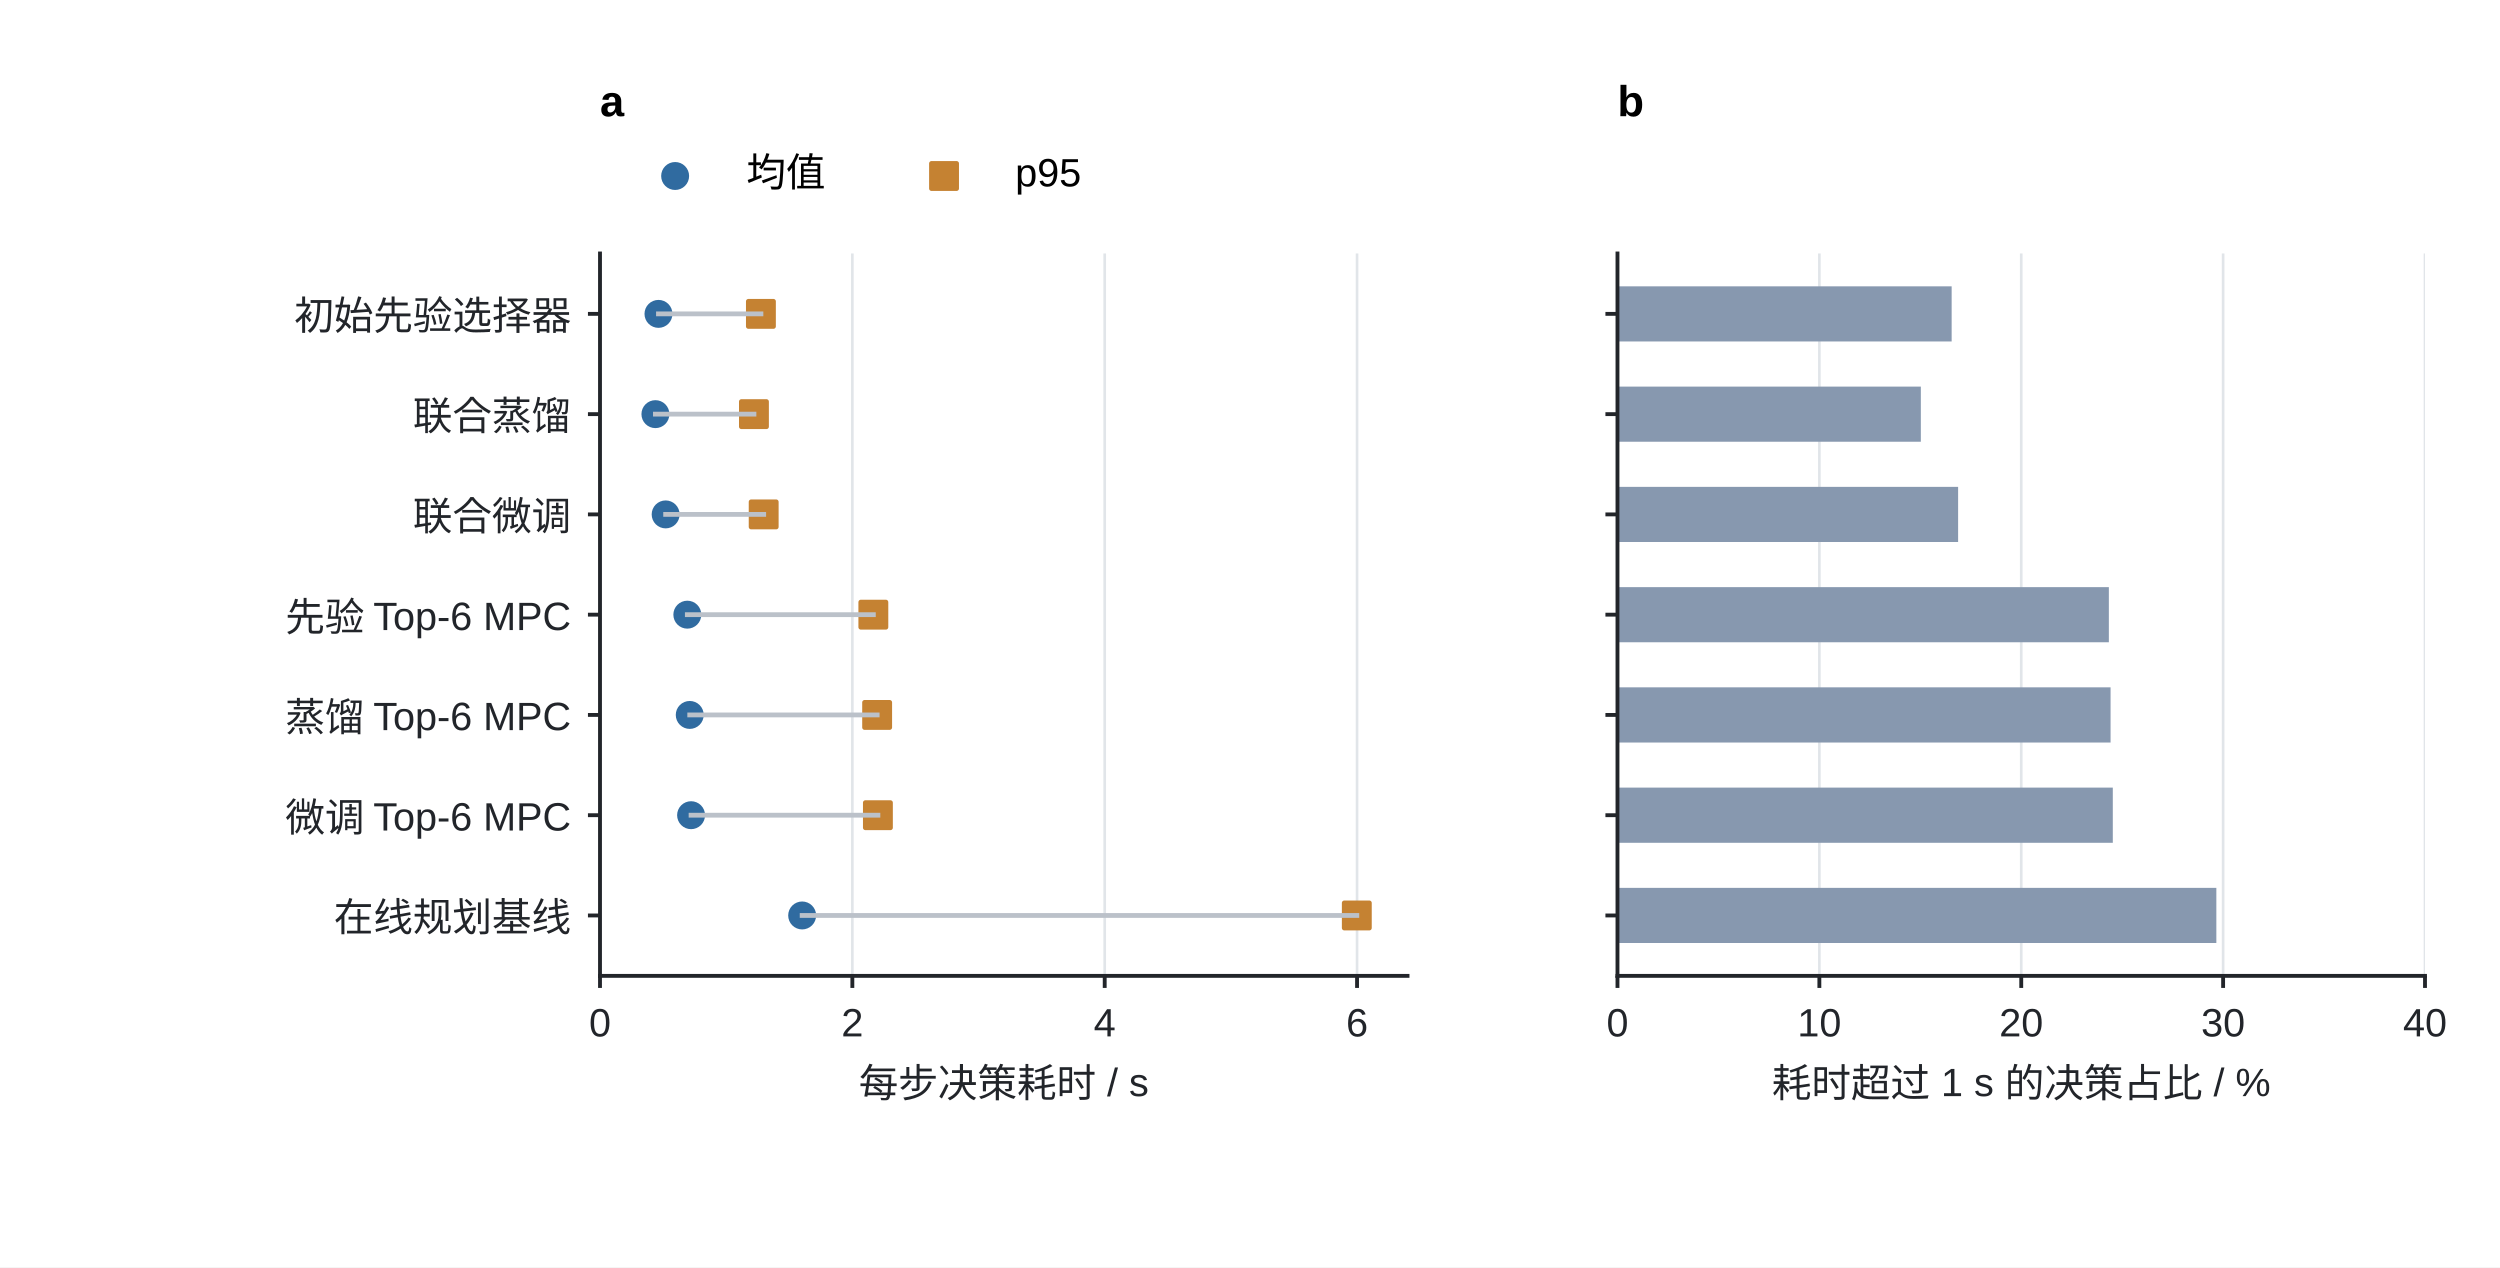
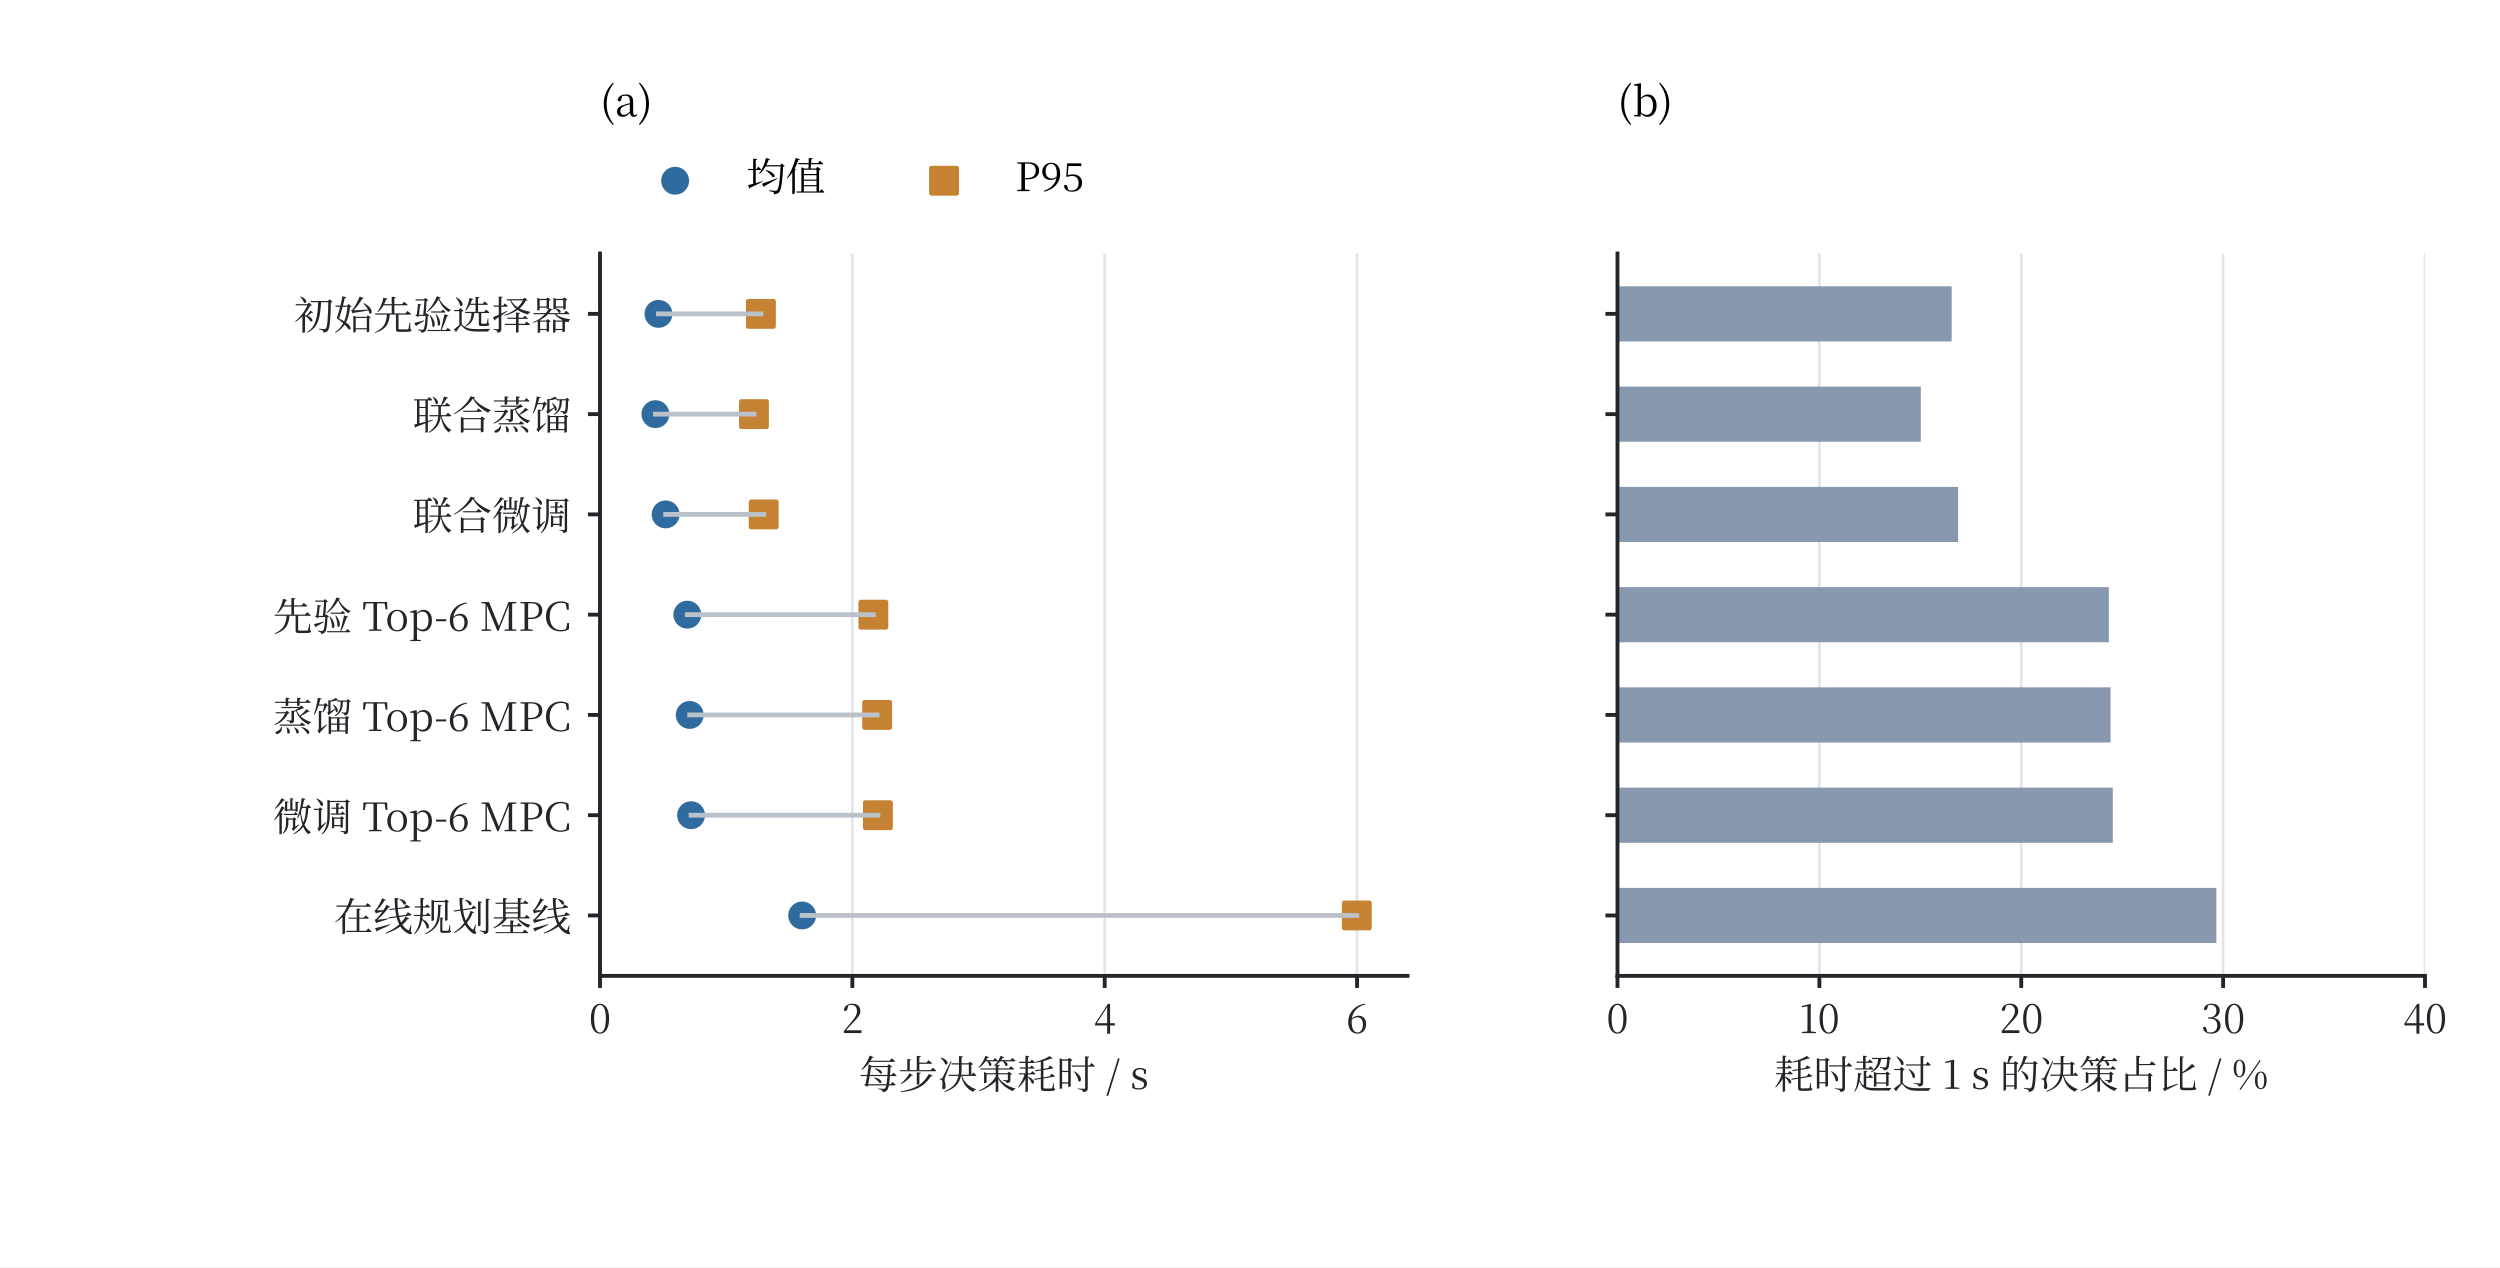
<svg xmlns="http://www.w3.org/2000/svg" xmlns:xlink="http://www.w3.org/1999/xlink" width="518.4pt" height="262.8pt" viewBox="0 0 518.4 262.8" version="1.1">
  <defs>
    <style type="text/css">*{stroke-linejoin: round; stroke-linecap: butt}</style>
  </defs>
  <g id="figure_1">
    <g id="patch_1">
      <path d="M 0 262.8  L 518.4 262.8  L 518.4 0  L 0 0  z " style="fill: #ffffff" />
    </g>
    <g id="axes_1">
      <g id="patch_2">
        <path d="M 124.416 202.356  L 291.864 202.356  L 291.864 52.56  L 124.416 52.56  z " style="fill: #ffffff" />
      </g>
      <g id="matplotlib.axis_1">
        <g id="xtick_1">
          <g id="line2d_1">
-             <path d="M 124.416 202.356  L 124.416 52.56  " clip-path="url(#pccd6e08edc)" style="fill: none; stroke: #e1e5e9; stroke-width: 0.55; stroke-linecap: square" />
+             <path d="M 124.416 202.356  L 124.416 52.56  " clip-path="url(#pb477eed088)" style="fill: none; stroke: #e1e5e9; stroke-width: 0.55; stroke-linecap: square" />
          </g>
          <g id="line2d_2">
            <defs>
-               <path id="m8d13fed811" d="M 0 0  L 0 2.5  " style="stroke: #22252a; stroke-width: 0.8" />
+               <path id="m593eeeaf4f" d="M 0 0  L 0 2.5  " style="stroke: #22252a; stroke-width: 0.8" />
            </defs>
            <g>
-               <use xlink:href="#m8d13fed811" x="124.416" y="202.356" style="fill: #22252a; stroke: #22252a; stroke-width: 0.8" />
+               <use xlink:href="#m593eeeaf4f" x="124.416" y="202.356" style="fill: #22252a; stroke: #22252a; stroke-width: 0.8" />
            </g>
          </g>
          <g id="text_1">
-             <text style="font-size: 8.2px; font-family: 'Microsoft YaHei', 'Arial', 'DejaVu Sans', sans-serif; text-anchor: middle; fill: #22252a" x="124.416" y="214.911" transform="rotate(-0 124.416 214.9109)">0</text>
+             <text style="font-size: 8.2px; font-family: 'SimSun', '宋体', 'Songti SC', 'AR PL UMing CN', 'Noto Serif CJK SC', 'Source Han Serif SC', 'WenQuanYi Micro Hei', 'WenQuanYi Zen Hei', 'Times New Roman', serif; text-anchor: middle; fill: #22252a" x="124.416" y="214.218" transform="rotate(-0 124.416 214.2177)">0</text>
          </g>
        </g>
        <g id="xtick_2">
          <g id="line2d_3">
-             <path d="M 176.743 202.356  L 176.743 52.56  " clip-path="url(#pccd6e08edc)" style="fill: none; stroke: #e1e5e9; stroke-width: 0.55; stroke-linecap: square" />
+             <path d="M 176.743 202.356  L 176.743 52.56  " clip-path="url(#pb477eed088)" style="fill: none; stroke: #e1e5e9; stroke-width: 0.55; stroke-linecap: square" />
          </g>
          <g id="line2d_4">
            <g>
-               <use xlink:href="#m8d13fed811" x="176.743" y="202.356" style="fill: #22252a; stroke: #22252a; stroke-width: 0.8" />
+               <use xlink:href="#m593eeeaf4f" x="176.743" y="202.356" style="fill: #22252a; stroke: #22252a; stroke-width: 0.8" />
            </g>
          </g>
          <g id="text_2">
-             <text style="font-size: 8.2px; font-family: 'Microsoft YaHei', 'Arial', 'DejaVu Sans', sans-serif; text-anchor: middle; fill: #22252a" x="176.743" y="214.911" transform="rotate(-0 176.7434 214.9109)">2</text>
+             <text style="font-size: 8.2px; font-family: 'SimSun', '宋体', 'Songti SC', 'AR PL UMing CN', 'Noto Serif CJK SC', 'Source Han Serif SC', 'WenQuanYi Micro Hei', 'WenQuanYi Zen Hei', 'Times New Roman', serif; text-anchor: middle; fill: #22252a" x="176.743" y="214.218" transform="rotate(-0 176.7434 214.2177)">2</text>
          </g>
        </g>
        <g id="xtick_3">
          <g id="line2d_5">
-             <path d="M 229.071 202.356  L 229.071 52.56  " clip-path="url(#pccd6e08edc)" style="fill: none; stroke: #e1e5e9; stroke-width: 0.55; stroke-linecap: square" />
+             <path d="M 229.071 202.356  L 229.071 52.56  " clip-path="url(#pb477eed088)" style="fill: none; stroke: #e1e5e9; stroke-width: 0.55; stroke-linecap: square" />
          </g>
          <g id="line2d_6">
            <g>
-               <use xlink:href="#m8d13fed811" x="229.071" y="202.356" style="fill: #22252a; stroke: #22252a; stroke-width: 0.8" />
+               <use xlink:href="#m593eeeaf4f" x="229.071" y="202.356" style="fill: #22252a; stroke: #22252a; stroke-width: 0.8" />
            </g>
          </g>
          <g id="text_3">
-             <text style="font-size: 8.2px; font-family: 'Microsoft YaHei', 'Arial', 'DejaVu Sans', sans-serif; text-anchor: middle; fill: #22252a" x="229.071" y="214.911" transform="rotate(-0 229.0709 214.9109)">4</text>
+             <text style="font-size: 8.2px; font-family: 'SimSun', '宋体', 'Songti SC', 'AR PL UMing CN', 'Noto Serif CJK SC', 'Source Han Serif SC', 'WenQuanYi Micro Hei', 'WenQuanYi Zen Hei', 'Times New Roman', serif; text-anchor: middle; fill: #22252a" x="229.071" y="214.218" transform="rotate(-0 229.0709 214.2177)">4</text>
          </g>
        </g>
        <g id="xtick_4">
          <g id="line2d_7">
-             <path d="M 281.398 202.356  L 281.398 52.56  " clip-path="url(#pccd6e08edc)" style="fill: none; stroke: #e1e5e9; stroke-width: 0.55; stroke-linecap: square" />
+             <path d="M 281.398 202.356  L 281.398 52.56  " clip-path="url(#pb477eed088)" style="fill: none; stroke: #e1e5e9; stroke-width: 0.55; stroke-linecap: square" />
          </g>
          <g id="line2d_8">
            <g>
-               <use xlink:href="#m8d13fed811" x="281.398" y="202.356" style="fill: #22252a; stroke: #22252a; stroke-width: 0.8" />
+               <use xlink:href="#m593eeeaf4f" x="281.398" y="202.356" style="fill: #22252a; stroke: #22252a; stroke-width: 0.8" />
            </g>
          </g>
          <g id="text_4">
-             <text style="font-size: 8.2px; font-family: 'Microsoft YaHei', 'Arial', 'DejaVu Sans', sans-serif; text-anchor: middle; fill: #22252a" x="281.398" y="214.911" transform="rotate(-0 281.3983 214.9109)">6</text>
+             <text style="font-size: 8.2px; font-family: 'SimSun', '宋体', 'Songti SC', 'AR PL UMing CN', 'Noto Serif CJK SC', 'Source Han Serif SC', 'WenQuanYi Micro Hei', 'WenQuanYi Zen Hei', 'Times New Roman', serif; text-anchor: middle; fill: #22252a" x="281.398" y="214.218" transform="rotate(-0 281.3983 214.2177)">6</text>
          </g>
        </g>
        <g id="text_5">
-           <text style="font-size: 8.2px; font-family: 'Microsoft YaHei', 'Arial', 'DejaVu Sans', sans-serif; text-anchor: middle; fill: #22252a" x="208.14" y="227.504" transform="rotate(-0 208.1399 227.5042)">每步决策耗时 / s</text>
+           <text style="font-size: 8.2px; font-family: 'SimSun', '宋体', 'Songti SC', 'AR PL UMing CN', 'Noto Serif CJK SC', 'Source Han Serif SC', 'WenQuanYi Micro Hei', 'WenQuanYi Zen Hei', 'Times New Roman', serif; text-anchor: middle; fill: #22252a" x="208.14" y="225.809" transform="rotate(-0 208.1399 225.8091)">每步决策耗时 / s</text>
        </g>
      </g>
      <g id="matplotlib.axis_2">
        <g id="ytick_1">
          <g id="line2d_9">
            <defs>
-               <path id="mdf236fde2a" d="M 0 0  L -2.5 0  " style="stroke: #22252a; stroke-width: 0.8" />
+               <path id="m306eb2f065" d="M 0 0  L -2.5 0  " style="stroke: #22252a; stroke-width: 0.8" />
            </defs>
            <g>
-               <use xlink:href="#mdf236fde2a" x="124.416" y="65.086" style="fill: #22252a; stroke: #22252a; stroke-width: 0.8" />
+               <use xlink:href="#m306eb2f065" x="124.416" y="65.086" style="fill: #22252a; stroke: #22252a; stroke-width: 0.8" />
            </g>
          </g>
          <g id="text_6">
-             <text style="font-size: 8.2px; font-family: 'Microsoft YaHei', 'Arial', 'DejaVu Sans', sans-serif; text-anchor: end; fill: #22252a" x="118.416" y="68.364" transform="rotate(-0 118.416 68.36375)">初始先验选择器</text>
+             <text style="font-size: 8.2px; font-family: 'SimSun', '宋体', 'Songti SC', 'AR PL UMing CN', 'Noto Serif CJK SC', 'Source Han Serif SC', 'WenQuanYi Micro Hei', 'WenQuanYi Zen Hei', 'Times New Roman', serif; text-anchor: end; fill: #22252a" x="118.416" y="68.354" transform="rotate(-0 118.416 68.3535)">初始先验选择器</text>
          </g>
        </g>
        <g id="ytick_2">
          <g id="line2d_10">
            <g>
-               <use xlink:href="#mdf236fde2a" x="124.416" y="85.877" style="fill: #22252a; stroke: #22252a; stroke-width: 0.8" />
+               <use xlink:href="#m306eb2f065" x="124.416" y="85.877" style="fill: #22252a; stroke: #22252a; stroke-width: 0.8" />
            </g>
          </g>
          <g id="text_7">
-             <text style="font-size: 8.2px; font-family: 'Microsoft YaHei', 'Arial', 'DejaVu Sans', sans-serif; text-anchor: end; fill: #22252a" x="118.416" y="89.154" transform="rotate(-0 118.416 89.15431)">联合蒸馏</text>
+             <text style="font-size: 8.2px; font-family: 'SimSun', '宋体', 'Songti SC', 'AR PL UMing CN', 'Noto Serif CJK SC', 'Source Han Serif SC', 'WenQuanYi Micro Hei', 'WenQuanYi Zen Hei', 'Times New Roman', serif; text-anchor: end; fill: #22252a" x="118.416" y="89.096" transform="rotate(-0 118.416 89.09602)">联合蒸馏</text>
          </g>
        </g>
        <g id="ytick_3">
          <g id="line2d_11">
            <g>
-               <use xlink:href="#mdf236fde2a" x="124.416" y="106.667" style="fill: #22252a; stroke: #22252a; stroke-width: 0.8" />
+               <use xlink:href="#m306eb2f065" x="124.416" y="106.667" style="fill: #22252a; stroke: #22252a; stroke-width: 0.8" />
            </g>
          </g>
          <g id="text_8">
-             <text style="font-size: 8.2px; font-family: 'Microsoft YaHei', 'Arial', 'DejaVu Sans', sans-serif; text-anchor: end; fill: #22252a" x="118.416" y="109.945" transform="rotate(-0 118.416 109.9449)">联合微调</text>
+             <text style="font-size: 8.2px; font-family: 'SimSun', '宋体', 'Songti SC', 'AR PL UMing CN', 'Noto Serif CJK SC', 'Source Han Serif SC', 'WenQuanYi Micro Hei', 'WenQuanYi Zen Hei', 'Times New Roman', serif; text-anchor: end; fill: #22252a" x="118.416" y="109.919" transform="rotate(-0 118.416 109.9186)">联合微调</text>
          </g>
        </g>
        <g id="ytick_4">
          <g id="line2d_12">
            <g>
-               <use xlink:href="#mdf236fde2a" x="124.416" y="127.458" style="fill: #22252a; stroke: #22252a; stroke-width: 0.8" />
+               <use xlink:href="#m306eb2f065" x="124.416" y="127.458" style="fill: #22252a; stroke: #22252a; stroke-width: 0.8" />
            </g>
          </g>
          <g id="text_9">
-             <text style="font-size: 8.2px; font-family: 'Microsoft YaHei', 'Arial', 'DejaVu Sans', sans-serif; text-anchor: end; fill: #22252a" x="118.416" y="130.859" transform="rotate(-0 118.416 130.8591)">先验 Top-6 MPC</text>
+             <text style="font-size: 8.2px; font-family: 'SimSun', '宋体', 'Songti SC', 'AR PL UMing CN', 'Noto Serif CJK SC', 'Source Han Serif SC', 'WenQuanYi Micro Hei', 'WenQuanYi Zen Hei', 'Times New Roman', serif; text-anchor: end; fill: #22252a" x="118.416" y="130.805" transform="rotate(-0 118.416 130.8053)">先验 Top-6 MPC</text>
          </g>
        </g>
        <g id="ytick_5">
          <g id="line2d_13">
            <g>
-               <use xlink:href="#mdf236fde2a" x="124.416" y="148.249" style="fill: #22252a; stroke: #22252a; stroke-width: 0.8" />
+               <use xlink:href="#m306eb2f065" x="124.416" y="148.249" style="fill: #22252a; stroke: #22252a; stroke-width: 0.8" />
            </g>
          </g>
          <g id="text_10">
-             <text style="font-size: 8.2px; font-family: 'Microsoft YaHei', 'Arial', 'DejaVu Sans', sans-serif; text-anchor: end; fill: #22252a" x="118.416" y="151.614" transform="rotate(-0 118.416 151.6138)">蒸馏 Top-6 MPC</text>
+             <text style="font-size: 8.2px; font-family: 'SimSun', '宋体', 'Songti SC', 'AR PL UMing CN', 'Noto Serif CJK SC', 'Source Han Serif SC', 'WenQuanYi Micro Hei', 'WenQuanYi Zen Hei', 'Times New Roman', serif; text-anchor: end; fill: #22252a" x="118.416" y="151.58" transform="rotate(-0 118.416 151.5798)">蒸馏 Top-6 MPC</text>
          </g>
        </g>
        <g id="ytick_6">
          <g id="line2d_14">
            <g>
-               <use xlink:href="#mdf236fde2a" x="124.416" y="169.039" style="fill: #22252a; stroke: #22252a; stroke-width: 0.8" />
+               <use xlink:href="#m306eb2f065" x="124.416" y="169.039" style="fill: #22252a; stroke: #22252a; stroke-width: 0.8" />
            </g>
          </g>
          <g id="text_11">
-             <text style="font-size: 8.2px; font-family: 'Microsoft YaHei', 'Arial', 'DejaVu Sans', sans-serif; text-anchor: end; fill: #22252a" x="118.416" y="172.436" transform="rotate(-0 118.416 172.4364)">微调 Top-6 MPC</text>
+             <text style="font-size: 8.2px; font-family: 'SimSun', '宋体', 'Songti SC', 'AR PL UMing CN', 'Noto Serif CJK SC', 'Source Han Serif SC', 'WenQuanYi Micro Hei', 'WenQuanYi Zen Hei', 'Times New Roman', serif; text-anchor: end; fill: #22252a" x="118.416" y="172.37" transform="rotate(-0 118.416 172.3704)">微调 Top-6 MPC</text>
          </g>
        </g>
        <g id="ytick_7">
          <g id="line2d_15">
            <g>
-               <use xlink:href="#mdf236fde2a" x="124.416" y="189.83" style="fill: #22252a; stroke: #22252a; stroke-width: 0.8" />
+               <use xlink:href="#m306eb2f065" x="124.416" y="189.83" style="fill: #22252a; stroke: #22252a; stroke-width: 0.8" />
            </g>
          </g>
          <g id="text_12">
-             <text style="font-size: 8.2px; font-family: 'Microsoft YaHei', 'Arial', 'DejaVu Sans', sans-serif; text-anchor: end; fill: #22252a" x="118.416" y="193.107" transform="rotate(-0 118.416 193.1071)">在线规划基线</text>
+             <text style="font-size: 8.2px; font-family: 'SimSun', '宋体', 'Songti SC', 'AR PL UMing CN', 'Noto Serif CJK SC', 'Source Han Serif SC', 'WenQuanYi Micro Hei', 'WenQuanYi Zen Hei', 'Times New Roman', serif; text-anchor: end; fill: #22252a" x="118.416" y="193.065" transform="rotate(-0 118.416 193.0648)">在线规划基线</text>
          </g>
        </g>
      </g>
      <g id="PathCollection_1">
        <defs>
-           <path id="m8c5bfa031a" d="M 0 2.398  C 0.636 2.398 1.246 2.145 1.696 1.696  C 2.145 1.246 2.398 0.636 2.398 0  C 2.398 -0.636 2.145 -1.246 1.696 -1.696  C 1.246 -2.145 0.636 -2.398 0 -2.398  C -0.636 -2.398 -1.246 -2.145 -1.696 -1.696  C -2.145 -1.246 -2.398 -0.636 -2.398 0  C -2.398 0.636 -2.145 1.246 -1.696 1.696  C -1.246 2.145 -0.636 2.398 0 2.398  z " style="stroke: #306ba0" />
+           <path id="md1d01b86e8" d="M 0 2.398  C 0.636 2.398 1.246 2.145 1.696 1.696  C 2.145 1.246 2.398 0.636 2.398 0  C 2.398 -0.636 2.145 -1.246 1.696 -1.696  C 1.246 -2.145 0.636 -2.398 0 -2.398  C -0.636 -2.398 -1.246 -2.145 -1.696 -1.696  C -2.145 -1.246 -2.398 -0.636 -2.398 0  C -2.398 0.636 -2.145 1.246 -1.696 1.696  C -1.246 2.145 -0.636 2.398 0 2.398  z " style="stroke: #306ba0" />
        </defs>
-         <g clip-path="url(#pccd6e08edc)">
-           <use xlink:href="#m8c5bfa031a" x="136.541" y="65.086" style="fill: #306ba0; stroke: #306ba0" />
-           <use xlink:href="#m8c5bfa031a" x="135.908" y="85.877" style="fill: #306ba0; stroke: #306ba0" />
-           <use xlink:href="#m8c5bfa031a" x="138.029" y="106.667" style="fill: #306ba0; stroke: #306ba0" />
-           <use xlink:href="#m8c5bfa031a" x="142.526" y="127.458" style="fill: #306ba0; stroke: #306ba0" />
-           <use xlink:href="#m8c5bfa031a" x="143.025" y="148.249" style="fill: #306ba0; stroke: #306ba0" />
-           <use xlink:href="#m8c5bfa031a" x="143.303" y="169.039" style="fill: #306ba0; stroke: #306ba0" />
-           <use xlink:href="#m8c5bfa031a" x="166.336" y="189.83" style="fill: #306ba0; stroke: #306ba0" />
+         <g clip-path="url(#pb477eed088)">
+           <use xlink:href="#md1d01b86e8" x="136.541" y="65.086" style="fill: #306ba0; stroke: #306ba0" />
+           <use xlink:href="#md1d01b86e8" x="135.908" y="85.877" style="fill: #306ba0; stroke: #306ba0" />
+           <use xlink:href="#md1d01b86e8" x="138.029" y="106.667" style="fill: #306ba0; stroke: #306ba0" />
+           <use xlink:href="#md1d01b86e8" x="142.526" y="127.458" style="fill: #306ba0; stroke: #306ba0" />
+           <use xlink:href="#md1d01b86e8" x="143.025" y="148.249" style="fill: #306ba0; stroke: #306ba0" />
+           <use xlink:href="#md1d01b86e8" x="143.303" y="169.039" style="fill: #306ba0; stroke: #306ba0" />
+           <use xlink:href="#md1d01b86e8" x="166.336" y="189.83" style="fill: #306ba0; stroke: #306ba0" />
        </g>
      </g>
      <g id="PathCollection_2">
        <defs>
-           <path id="m25f6d8c68d" d="M -2.598 2.598  L 2.598 2.598  L 2.598 -2.598  L -2.598 -2.598  z " style="stroke: #c58232" />
+           <path id="m16f783befe" d="M -2.598 2.598  L 2.598 2.598  L 2.598 -2.598  L -2.598 -2.598  z " style="stroke: #c58232" />
        </defs>
-         <g clip-path="url(#pccd6e08edc)">
-           <use xlink:href="#m25f6d8c68d" x="157.783" y="65.086" style="fill: #c58232; stroke: #c58232" />
-           <use xlink:href="#m25f6d8c68d" x="156.337" y="85.877" style="fill: #c58232; stroke: #c58232" />
-           <use xlink:href="#m25f6d8c68d" x="158.356" y="106.667" style="fill: #c58232; stroke: #c58232" />
-           <use xlink:href="#m25f6d8c68d" x="181.097" y="127.458" style="fill: #c58232; stroke: #c58232" />
-           <use xlink:href="#m25f6d8c68d" x="181.884" y="148.249" style="fill: #c58232; stroke: #c58232" />
-           <use xlink:href="#m25f6d8c68d" x="182.042" y="169.039" style="fill: #c58232; stroke: #c58232" />
-           <use xlink:href="#m25f6d8c68d" x="281.347" y="189.83" style="fill: #c58232; stroke: #c58232" />
+         <g clip-path="url(#pb477eed088)">
+           <use xlink:href="#m16f783befe" x="157.783" y="65.086" style="fill: #c58232; stroke: #c58232" />
+           <use xlink:href="#m16f783befe" x="156.337" y="85.877" style="fill: #c58232; stroke: #c58232" />
+           <use xlink:href="#m16f783befe" x="158.356" y="106.667" style="fill: #c58232; stroke: #c58232" />
+           <use xlink:href="#m16f783befe" x="181.097" y="127.458" style="fill: #c58232; stroke: #c58232" />
+           <use xlink:href="#m16f783befe" x="181.884" y="148.249" style="fill: #c58232; stroke: #c58232" />
+           <use xlink:href="#m16f783befe" x="182.042" y="169.039" style="fill: #c58232; stroke: #c58232" />
+           <use xlink:href="#m16f783befe" x="281.347" y="189.83" style="fill: #c58232; stroke: #c58232" />
        </g>
      </g>
      <g id="line2d_16">
-         <path d="M 136.541 65.086  L 157.783 65.086  " clip-path="url(#pccd6e08edc)" style="fill: none; stroke: #bbc1c9; stroke-linecap: square" />
+         <path d="M 136.541 65.086  L 157.783 65.086  " clip-path="url(#pb477eed088)" style="fill: none; stroke: #bbc1c9; stroke-linecap: square" />
      </g>
      <g id="line2d_17">
-         <path d="M 135.908 85.877  L 156.337 85.877  " clip-path="url(#pccd6e08edc)" style="fill: none; stroke: #bbc1c9; stroke-linecap: square" />
+         <path d="M 135.908 85.877  L 156.337 85.877  " clip-path="url(#pb477eed088)" style="fill: none; stroke: #bbc1c9; stroke-linecap: square" />
      </g>
      <g id="line2d_18">
-         <path d="M 138.029 106.667  L 158.356 106.667  " clip-path="url(#pccd6e08edc)" style="fill: none; stroke: #bbc1c9; stroke-linecap: square" />
+         <path d="M 138.029 106.667  L 158.356 106.667  " clip-path="url(#pb477eed088)" style="fill: none; stroke: #bbc1c9; stroke-linecap: square" />
      </g>
      <g id="line2d_19">
-         <path d="M 142.526 127.458  L 181.097 127.458  " clip-path="url(#pccd6e08edc)" style="fill: none; stroke: #bbc1c9; stroke-linecap: square" />
+         <path d="M 142.526 127.458  L 181.097 127.458  " clip-path="url(#pb477eed088)" style="fill: none; stroke: #bbc1c9; stroke-linecap: square" />
      </g>
      <g id="line2d_20">
-         <path d="M 143.025 148.249  L 181.884 148.249  " clip-path="url(#pccd6e08edc)" style="fill: none; stroke: #bbc1c9; stroke-linecap: square" />
+         <path d="M 143.025 148.249  L 181.884 148.249  " clip-path="url(#pb477eed088)" style="fill: none; stroke: #bbc1c9; stroke-linecap: square" />
      </g>
      <g id="line2d_21">
-         <path d="M 143.303 169.039  L 182.042 169.039  " clip-path="url(#pccd6e08edc)" style="fill: none; stroke: #bbc1c9; stroke-linecap: square" />
+         <path d="M 143.303 169.039  L 182.042 169.039  " clip-path="url(#pb477eed088)" style="fill: none; stroke: #bbc1c9; stroke-linecap: square" />
      </g>
      <g id="line2d_22">
-         <path d="M 166.336 189.83  L 281.347 189.83  " clip-path="url(#pccd6e08edc)" style="fill: none; stroke: #bbc1c9; stroke-linecap: square" />
+         <path d="M 166.336 189.83  L 281.347 189.83  " clip-path="url(#pb477eed088)" style="fill: none; stroke: #bbc1c9; stroke-linecap: square" />
      </g>
      <g id="patch_3">
        <path d="M 124.416 202.356  L 124.416 52.56  " style="fill: none; stroke: #22252a; stroke-width: 0.8; stroke-linejoin: miter; stroke-linecap: square" />
      </g>
      <g id="patch_4">
        <path d="M 124.416 202.356  L 291.864 202.356  " style="fill: none; stroke: #22252a; stroke-width: 0.8; stroke-linejoin: miter; stroke-linecap: square" />
      </g>
      <g id="text_13">
-         <text style="font-weight: 700; font-size: 9px; font-family: 'Microsoft YaHei', 'Arial', 'DejaVu Sans', sans-serif; text-anchor: start" x="124.416" y="24.099" transform="rotate(-0 124.416 24.09876)">a</text>
+         <text style="font-size: 8.5px; font-family: 'SimSun', '宋体', 'Songti SC', 'AR PL UMing CN', 'Noto Serif CJK SC', 'Source Han Serif SC', 'WenQuanYi Micro Hei', 'WenQuanYi Zen Hei', 'Times New Roman', serif; text-anchor: start" x="124.416" y="24.099" transform="rotate(-0 124.416 24.09876)">(a)</text>
      </g>
      <g id="legend_1">
        <g id="PathCollection_3">
          <g>
-             <use xlink:href="#m8c5bfa031a" x="139.996" y="36.495" style="fill: #306ba0; stroke: #306ba0" />
+             <use xlink:href="#md1d01b86e8" x="139.996" y="37.477" style="fill: #306ba0; stroke: #306ba0" />
          </g>
        </g>
        <g id="text_14">
-           <text style="font-size: 8.2px; font-family: 'Microsoft YaHei', 'Arial', 'DejaVu Sans', sans-serif; text-anchor: start" x="154.756" y="38.648" transform="rotate(-0 154.756 38.64765)">均值</text>
+           <text style="font-size: 8.2px; font-family: 'SimSun', '宋体', 'Songti SC', 'AR PL UMing CN', 'Noto Serif CJK SC', 'Source Han Serif SC', 'WenQuanYi Micro Hei', 'WenQuanYi Zen Hei', 'Times New Roman', serif; text-anchor: start" x="154.756" y="39.629" transform="rotate(-0 154.756 39.62909)">均值</text>
        </g>
        <g id="PathCollection_4">
          <g>
-             <use xlink:href="#m25f6d8c68d" x="195.756" y="36.495" style="fill: #c58232; stroke: #c58232" />
+             <use xlink:href="#m16f783befe" x="195.756" y="37.477" style="fill: #c58232; stroke: #c58232" />
          </g>
        </g>
        <g id="text_15">
-           <text style="font-size: 8.2px; font-family: 'Microsoft YaHei', 'Arial', 'DejaVu Sans', sans-serif; text-anchor: start" x="210.516" y="38.648" transform="rotate(-0 210.516 38.64765)">p95</text>
+           <text style="font-size: 8.2px; font-family: 'SimSun', '宋体', 'Songti SC', 'AR PL UMing CN', 'Noto Serif CJK SC', 'Source Han Serif SC', 'WenQuanYi Micro Hei', 'WenQuanYi Zen Hei', 'Times New Roman', serif; text-anchor: start" x="210.516" y="39.629" transform="rotate(-0 210.516 39.62909)">P95</text>
        </g>
      </g>
    </g>
    <g id="axes_2">
      <g id="patch_5">
        <path d="M 335.4 202.356  L 502.848 202.356  L 502.848 52.56  L 335.4 52.56  z " style="fill: #ffffff" />
      </g>
      <g id="matplotlib.axis_3">
        <g id="xtick_5">
          <g id="line2d_23">
-             <path d="M 335.4 202.356  L 335.4 52.56  " clip-path="url(#pe78633fedb)" style="fill: none; stroke: #e1e5e9; stroke-width: 0.55; stroke-linecap: square" />
+             <path d="M 335.4 202.356  L 335.4 52.56  " clip-path="url(#p8c05719ded)" style="fill: none; stroke: #e1e5e9; stroke-width: 0.55; stroke-linecap: square" />
          </g>
          <g id="line2d_24">
            <g>
-               <use xlink:href="#m8d13fed811" x="335.4" y="202.356" style="fill: #22252a; stroke: #22252a; stroke-width: 0.8" />
+               <use xlink:href="#m593eeeaf4f" x="335.4" y="202.356" style="fill: #22252a; stroke: #22252a; stroke-width: 0.8" />
            </g>
          </g>
          <g id="text_16">
-             <text style="font-size: 8.2px; font-family: 'Microsoft YaHei', 'Arial', 'DejaVu Sans', sans-serif; text-anchor: middle; fill: #22252a" x="335.4" y="214.911" transform="rotate(-0 335.4002 214.9109)">0</text>
+             <text style="font-size: 8.2px; font-family: 'SimSun', '宋体', 'Songti SC', 'AR PL UMing CN', 'Noto Serif CJK SC', 'Source Han Serif SC', 'WenQuanYi Micro Hei', 'WenQuanYi Zen Hei', 'Times New Roman', serif; text-anchor: middle; fill: #22252a" x="335.4" y="214.218" transform="rotate(-0 335.4002 214.2177)">0</text>
          </g>
        </g>
        <g id="xtick_6">
          <g id="line2d_25">
-             <path d="M 377.262 202.356  L 377.262 52.56  " clip-path="url(#pe78633fedb)" style="fill: none; stroke: #e1e5e9; stroke-width: 0.55; stroke-linecap: square" />
+             <path d="M 377.262 202.356  L 377.262 52.56  " clip-path="url(#p8c05719ded)" style="fill: none; stroke: #e1e5e9; stroke-width: 0.55; stroke-linecap: square" />
          </g>
          <g id="line2d_26">
            <g>
-               <use xlink:href="#m8d13fed811" x="377.262" y="202.356" style="fill: #22252a; stroke: #22252a; stroke-width: 0.8" />
+               <use xlink:href="#m593eeeaf4f" x="377.262" y="202.356" style="fill: #22252a; stroke: #22252a; stroke-width: 0.8" />
            </g>
          </g>
          <g id="text_17">
-             <text style="font-size: 8.2px; font-family: 'Microsoft YaHei', 'Arial', 'DejaVu Sans', sans-serif; text-anchor: middle; fill: #22252a" x="377.262" y="214.911" transform="rotate(-0 377.2622 214.9109)">10</text>
+             <text style="font-size: 8.2px; font-family: 'SimSun', '宋体', 'Songti SC', 'AR PL UMing CN', 'Noto Serif CJK SC', 'Source Han Serif SC', 'WenQuanYi Micro Hei', 'WenQuanYi Zen Hei', 'Times New Roman', serif; text-anchor: middle; fill: #22252a" x="377.262" y="214.218" transform="rotate(-0 377.2622 214.2177)">10</text>
          </g>
        </g>
        <g id="xtick_7">
          <g id="line2d_27">
-             <path d="M 419.124 202.356  L 419.124 52.56  " clip-path="url(#pe78633fedb)" style="fill: none; stroke: #e1e5e9; stroke-width: 0.55; stroke-linecap: square" />
+             <path d="M 419.124 202.356  L 419.124 52.56  " clip-path="url(#p8c05719ded)" style="fill: none; stroke: #e1e5e9; stroke-width: 0.55; stroke-linecap: square" />
          </g>
          <g id="line2d_28">
            <g>
-               <use xlink:href="#m8d13fed811" x="419.124" y="202.356" style="fill: #22252a; stroke: #22252a; stroke-width: 0.8" />
+               <use xlink:href="#m593eeeaf4f" x="419.124" y="202.356" style="fill: #22252a; stroke: #22252a; stroke-width: 0.8" />
            </g>
          </g>
          <g id="text_18">
-             <text style="font-size: 8.2px; font-family: 'Microsoft YaHei', 'Arial', 'DejaVu Sans', sans-serif; text-anchor: middle; fill: #22252a" x="419.124" y="214.911" transform="rotate(-0 419.1241 214.9109)">20</text>
+             <text style="font-size: 8.2px; font-family: 'SimSun', '宋体', 'Songti SC', 'AR PL UMing CN', 'Noto Serif CJK SC', 'Source Han Serif SC', 'WenQuanYi Micro Hei', 'WenQuanYi Zen Hei', 'Times New Roman', serif; text-anchor: middle; fill: #22252a" x="419.124" y="214.218" transform="rotate(-0 419.1241 214.2177)">20</text>
          </g>
        </g>
        <g id="xtick_8">
          <g id="line2d_29">
-             <path d="M 460.986 202.356  L 460.986 52.56  " clip-path="url(#pe78633fedb)" style="fill: none; stroke: #e1e5e9; stroke-width: 0.55; stroke-linecap: square" />
+             <path d="M 460.986 202.356  L 460.986 52.56  " clip-path="url(#p8c05719ded)" style="fill: none; stroke: #e1e5e9; stroke-width: 0.55; stroke-linecap: square" />
          </g>
          <g id="line2d_30">
            <g>
-               <use xlink:href="#m8d13fed811" x="460.986" y="202.356" style="fill: #22252a; stroke: #22252a; stroke-width: 0.8" />
+               <use xlink:href="#m593eeeaf4f" x="460.986" y="202.356" style="fill: #22252a; stroke: #22252a; stroke-width: 0.8" />
            </g>
          </g>
          <g id="text_19">
-             <text style="font-size: 8.2px; font-family: 'Microsoft YaHei', 'Arial', 'DejaVu Sans', sans-serif; text-anchor: middle; fill: #22252a" x="460.986" y="214.911" transform="rotate(-0 460.9861 214.9109)">30</text>
+             <text style="font-size: 8.2px; font-family: 'SimSun', '宋体', 'Songti SC', 'AR PL UMing CN', 'Noto Serif CJK SC', 'Source Han Serif SC', 'WenQuanYi Micro Hei', 'WenQuanYi Zen Hei', 'Times New Roman', serif; text-anchor: middle; fill: #22252a" x="460.986" y="214.218" transform="rotate(-0 460.9861 214.2177)">30</text>
          </g>
        </g>
        <g id="xtick_9">
          <g id="line2d_31">
-             <path d="M 502.848 202.356  L 502.848 52.56  " clip-path="url(#pe78633fedb)" style="fill: none; stroke: #e1e5e9; stroke-width: 0.55; stroke-linecap: square" />
+             <path d="M 502.848 202.356  L 502.848 52.56  " clip-path="url(#p8c05719ded)" style="fill: none; stroke: #e1e5e9; stroke-width: 0.55; stroke-linecap: square" />
          </g>
          <g id="line2d_32">
            <g>
-               <use xlink:href="#m8d13fed811" x="502.848" y="202.356" style="fill: #22252a; stroke: #22252a; stroke-width: 0.8" />
+               <use xlink:href="#m593eeeaf4f" x="502.848" y="202.356" style="fill: #22252a; stroke: #22252a; stroke-width: 0.8" />
            </g>
          </g>
          <g id="text_20">
-             <text style="font-size: 8.2px; font-family: 'Microsoft YaHei', 'Arial', 'DejaVu Sans', sans-serif; text-anchor: middle; fill: #22252a" x="502.848" y="214.911" transform="rotate(-0 502.848 214.9109)">40</text>
+             <text style="font-size: 8.2px; font-family: 'SimSun', '宋体', 'Songti SC', 'AR PL UMing CN', 'Noto Serif CJK SC', 'Source Han Serif SC', 'WenQuanYi Micro Hei', 'WenQuanYi Zen Hei', 'Times New Roman', serif; text-anchor: middle; fill: #22252a" x="502.848" y="214.218" transform="rotate(-0 502.848 214.2177)">40</text>
          </g>
        </g>
        <g id="text_21">
-           <text style="font-size: 8.2px; font-family: 'Microsoft YaHei', 'Arial', 'DejaVu Sans', sans-serif; text-anchor: middle; fill: #22252a" x="419.124" y="227.504" transform="rotate(-0 419.1241 227.5042)">耗时超过 1 s 的决策占比 / %</text>
+           <text style="font-size: 8.2px; font-family: 'SimSun', '宋体', 'Songti SC', 'AR PL UMing CN', 'Noto Serif CJK SC', 'Source Han Serif SC', 'WenQuanYi Micro Hei', 'WenQuanYi Zen Hei', 'Times New Roman', serif; text-anchor: middle; fill: #22252a" x="419.124" y="225.777" transform="rotate(-0 419.1241 225.7771)">耗时超过 1 s 的决策占比 / %</text>
        </g>
      </g>
      <g id="matplotlib.axis_4">
        <g id="ytick_8">
          <g id="line2d_33">
            <g>
-               <use xlink:href="#mdf236fde2a" x="335.4" y="65.086" style="fill: #22252a; stroke: #22252a; stroke-width: 0.8" />
+               <use xlink:href="#m306eb2f065" x="335.4" y="65.086" style="fill: #22252a; stroke: #22252a; stroke-width: 0.8" />
            </g>
          </g>
        </g>
        <g id="ytick_9">
          <g id="line2d_34">
            <g>
-               <use xlink:href="#mdf236fde2a" x="335.4" y="85.877" style="fill: #22252a; stroke: #22252a; stroke-width: 0.8" />
+               <use xlink:href="#m306eb2f065" x="335.4" y="85.877" style="fill: #22252a; stroke: #22252a; stroke-width: 0.8" />
            </g>
          </g>
        </g>
        <g id="ytick_10">
          <g id="line2d_35">
            <g>
-               <use xlink:href="#mdf236fde2a" x="335.4" y="106.667" style="fill: #22252a; stroke: #22252a; stroke-width: 0.8" />
+               <use xlink:href="#m306eb2f065" x="335.4" y="106.667" style="fill: #22252a; stroke: #22252a; stroke-width: 0.8" />
            </g>
          </g>
        </g>
        <g id="ytick_11">
          <g id="line2d_36">
            <g>
-               <use xlink:href="#mdf236fde2a" x="335.4" y="127.458" style="fill: #22252a; stroke: #22252a; stroke-width: 0.8" />
+               <use xlink:href="#m306eb2f065" x="335.4" y="127.458" style="fill: #22252a; stroke: #22252a; stroke-width: 0.8" />
            </g>
          </g>
        </g>
        <g id="ytick_12">
          <g id="line2d_37">
            <g>
-               <use xlink:href="#mdf236fde2a" x="335.4" y="148.249" style="fill: #22252a; stroke: #22252a; stroke-width: 0.8" />
+               <use xlink:href="#m306eb2f065" x="335.4" y="148.249" style="fill: #22252a; stroke: #22252a; stroke-width: 0.8" />
            </g>
          </g>
        </g>
        <g id="ytick_13">
          <g id="line2d_38">
            <g>
-               <use xlink:href="#mdf236fde2a" x="335.4" y="169.039" style="fill: #22252a; stroke: #22252a; stroke-width: 0.8" />
+               <use xlink:href="#m306eb2f065" x="335.4" y="169.039" style="fill: #22252a; stroke: #22252a; stroke-width: 0.8" />
            </g>
          </g>
        </g>
        <g id="ytick_14">
          <g id="line2d_39">
            <g>
-               <use xlink:href="#mdf236fde2a" x="335.4" y="189.83" style="fill: #22252a; stroke: #22252a; stroke-width: 0.8" />
+               <use xlink:href="#m306eb2f065" x="335.4" y="189.83" style="fill: #22252a; stroke: #22252a; stroke-width: 0.8" />
            </g>
          </g>
        </g>
      </g>
      <g id="patch_6">
-         <path d="M 335.4 59.369  L 404.695 59.369  L 404.695 70.804  L 335.4 70.804  z " clip-path="url(#pe78633fedb)" style="fill: #8798af" />
+         <path d="M 335.4 59.369  L 404.695 59.369  L 404.695 70.804  L 335.4 70.804  z " clip-path="url(#p8c05719ded)" style="fill: #8798af" />
      </g>
      <g id="patch_7">
-         <path d="M 335.4 80.159  L 398.305 80.159  L 398.305 91.594  L 335.4 91.594  z " clip-path="url(#pe78633fedb)" style="fill: #8798af" />
+         <path d="M 335.4 80.159  L 398.305 80.159  L 398.305 91.594  L 335.4 91.594  z " clip-path="url(#p8c05719ded)" style="fill: #8798af" />
      </g>
      <g id="patch_8">
-         <path d="M 335.4 100.95  L 406.034 100.95  L 406.034 112.385  L 335.4 112.385  z " clip-path="url(#pe78633fedb)" style="fill: #8798af" />
+         <path d="M 335.4 100.95  L 406.034 100.95  L 406.034 112.385  L 335.4 112.385  z " clip-path="url(#p8c05719ded)" style="fill: #8798af" />
      </g>
      <g id="patch_9">
-         <path d="M 335.4 121.741  L 437.292 121.741  L 437.292 133.175  L 335.4 133.175  z " clip-path="url(#pe78633fedb)" style="fill: #8798af" />
+         <path d="M 335.4 121.741  L 437.292 121.741  L 437.292 133.175  L 335.4 133.175  z " clip-path="url(#p8c05719ded)" style="fill: #8798af" />
      </g>
      <g id="patch_10">
-         <path d="M 335.4 142.531  L 437.648 142.531  L 437.648 153.966  L 335.4 153.966  z " clip-path="url(#pe78633fedb)" style="fill: #8798af" />
+         <path d="M 335.4 142.531  L 437.648 142.531  L 437.648 153.966  L 335.4 153.966  z " clip-path="url(#p8c05719ded)" style="fill: #8798af" />
      </g>
      <g id="patch_11">
-         <path d="M 335.4 163.322  L 438.112 163.322  L 438.112 174.757  L 335.4 174.757  z " clip-path="url(#pe78633fedb)" style="fill: #8798af" />
+         <path d="M 335.4 163.322  L 438.112 163.322  L 438.112 174.757  L 335.4 174.757  z " clip-path="url(#p8c05719ded)" style="fill: #8798af" />
      </g>
      <g id="patch_12">
-         <path d="M 335.4 184.112  L 459.583 184.112  L 459.583 195.547  L 335.4 195.547  z " clip-path="url(#pe78633fedb)" style="fill: #8798af" />
+         <path d="M 335.4 184.112  L 459.583 184.112  L 459.583 195.547  L 335.4 195.547  z " clip-path="url(#p8c05719ded)" style="fill: #8798af" />
      </g>
      <g id="patch_13">
        <path d="M 335.4 202.356  L 335.4 52.56  " style="fill: none; stroke: #22252a; stroke-width: 0.8; stroke-linejoin: miter; stroke-linecap: square" />
      </g>
      <g id="patch_14">
        <path d="M 335.4 202.356  L 502.848 202.356  " style="fill: none; stroke: #22252a; stroke-width: 0.8; stroke-linejoin: miter; stroke-linecap: square" />
      </g>
      <g id="text_22">
-         <text style="font-weight: 700; font-size: 9px; font-family: 'Microsoft YaHei', 'Arial', 'DejaVu Sans', sans-serif; text-anchor: start" x="335.4" y="24.099" transform="rotate(-0 335.4002 24.09876)">b</text>
+         <text style="font-size: 8.5px; font-family: 'SimSun', '宋体', 'Songti SC', 'AR PL UMing CN', 'Noto Serif CJK SC', 'Source Han Serif SC', 'WenQuanYi Micro Hei', 'WenQuanYi Zen Hei', 'Times New Roman', serif; text-anchor: start" x="335.4" y="24.099" transform="rotate(-0 335.4002 24.09876)">(b)</text>
      </g>
    </g>
  </g>
  <defs>
-     <clipPath id="pccd6e08edc">
+     <clipPath id="pb477eed088">
      <rect x="124.416" y="52.56" width="167.448" height="149.796" />
    </clipPath>
-     <clipPath id="pe78633fedb">
+     <clipPath id="p8c05719ded">
      <rect x="335.4" y="52.56" width="167.448" height="149.796" />
    </clipPath>
  </defs>
</svg>
